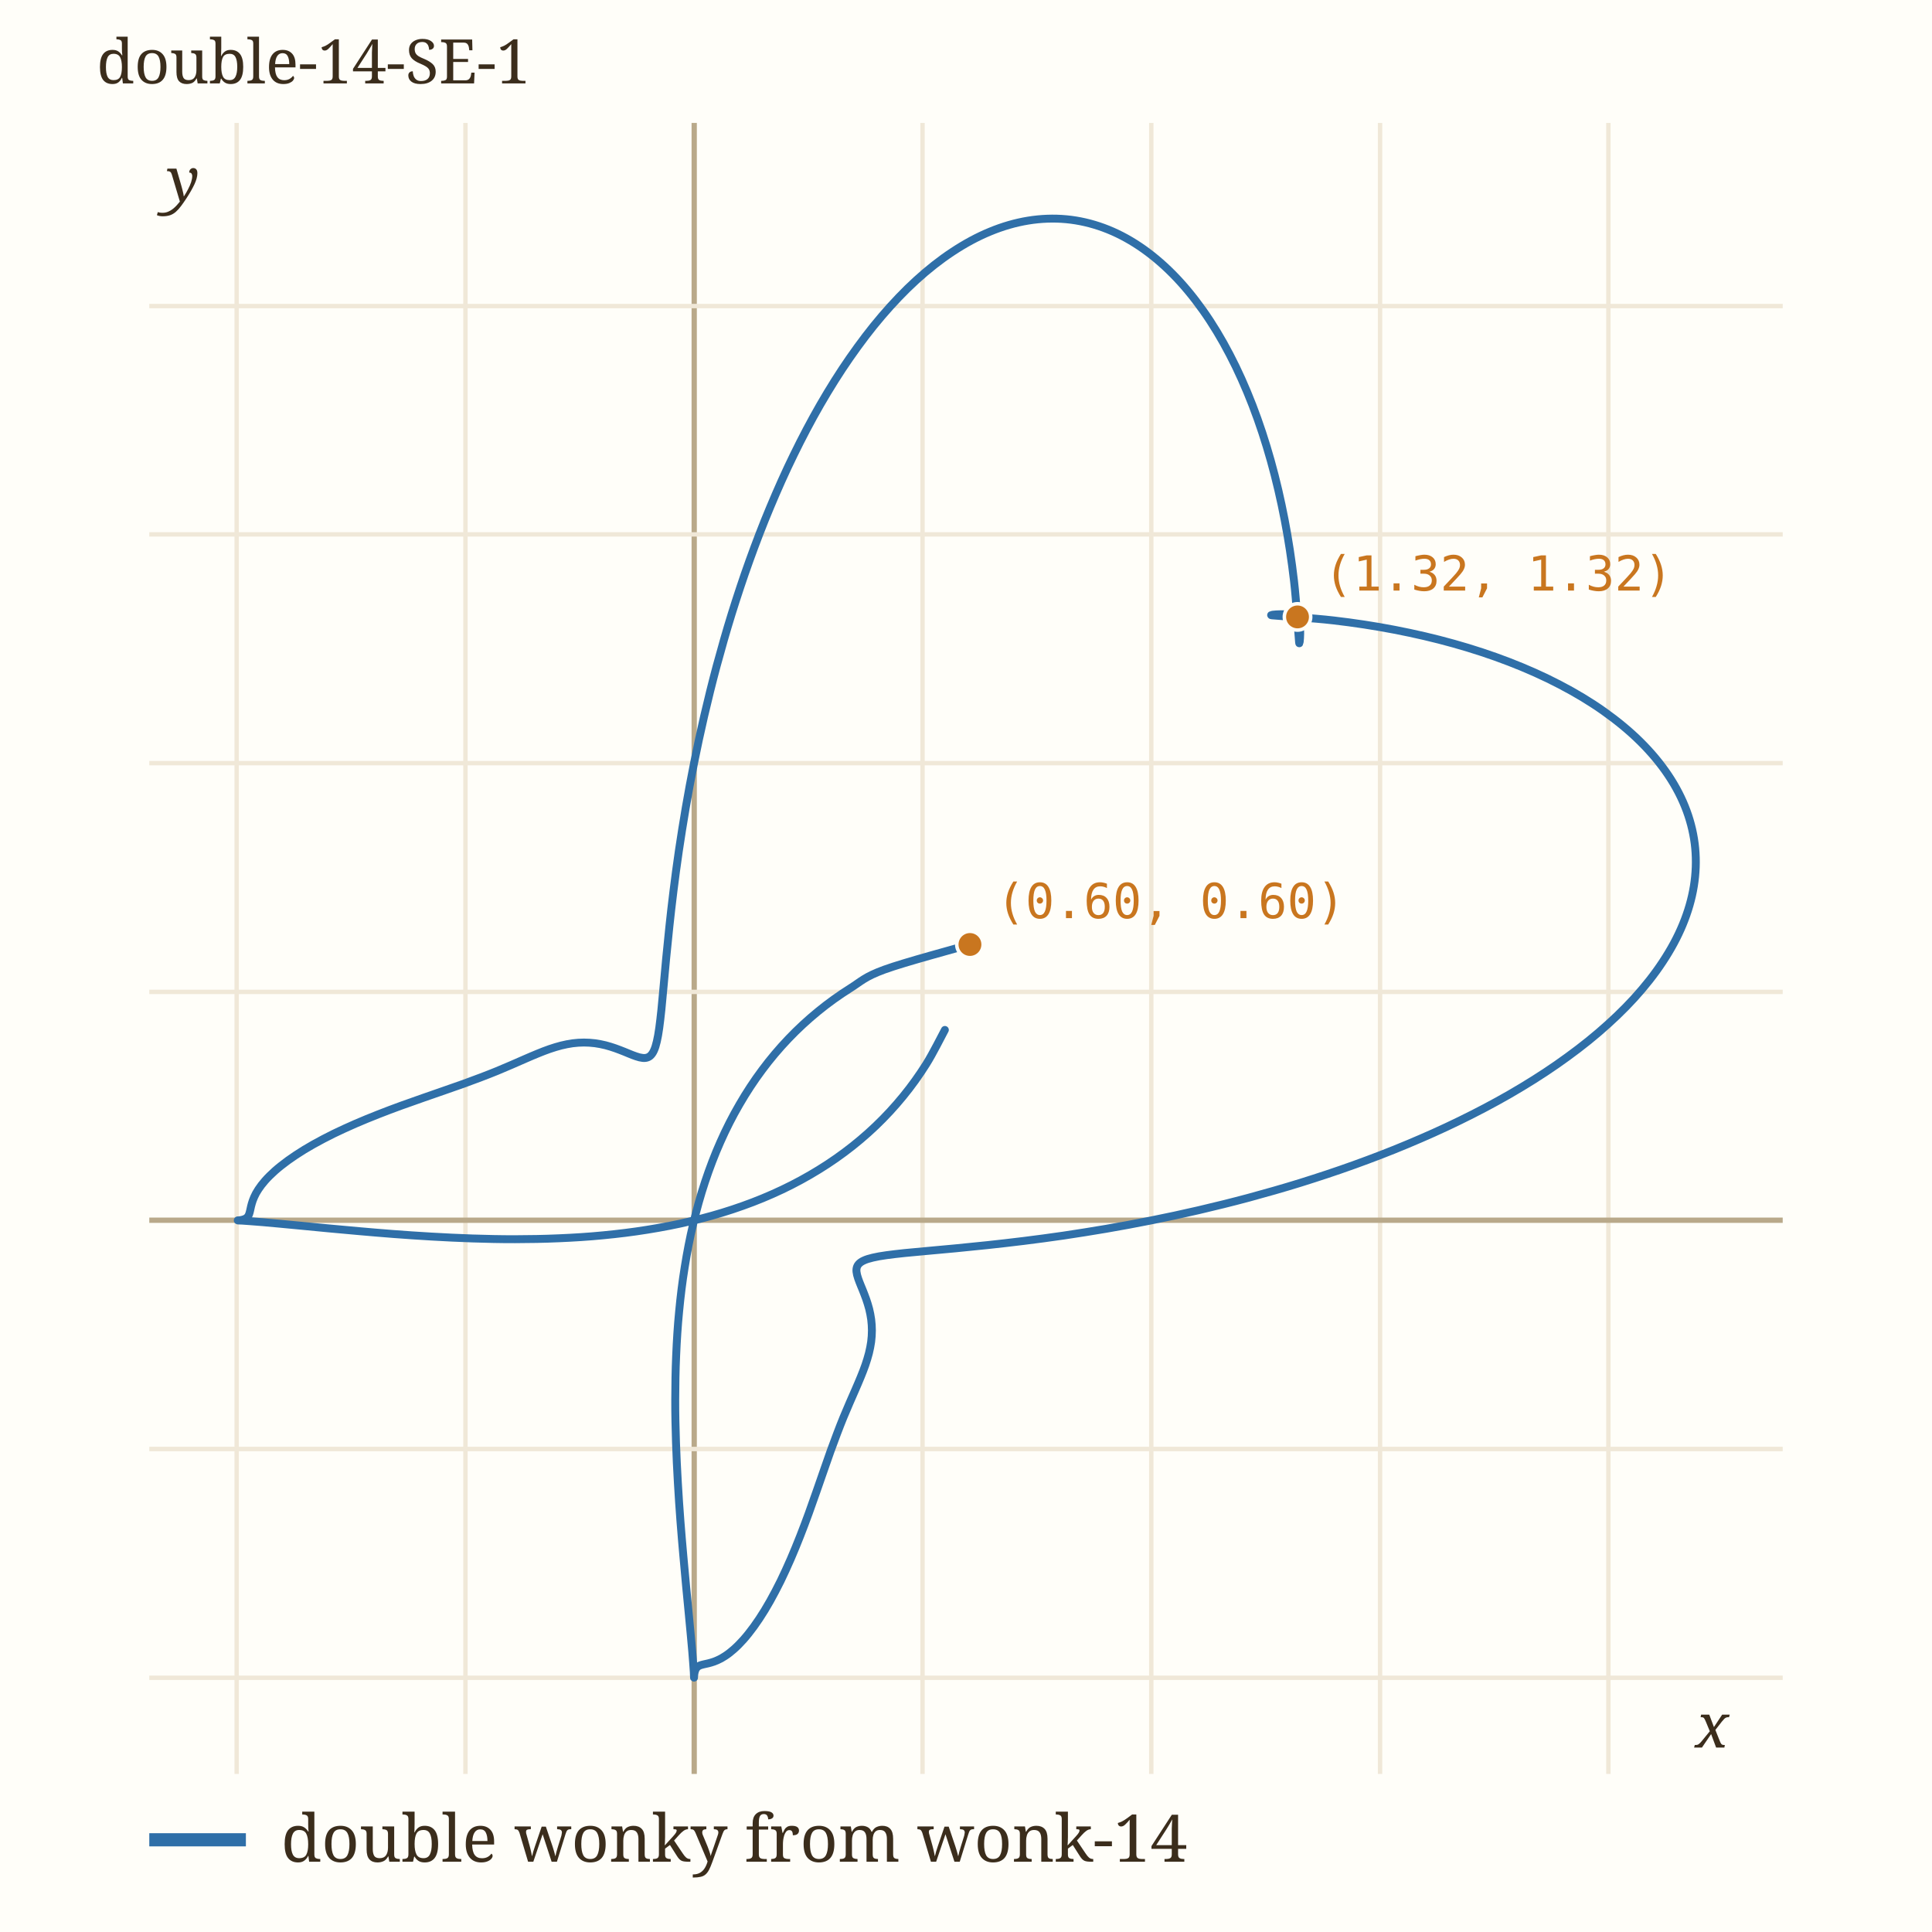
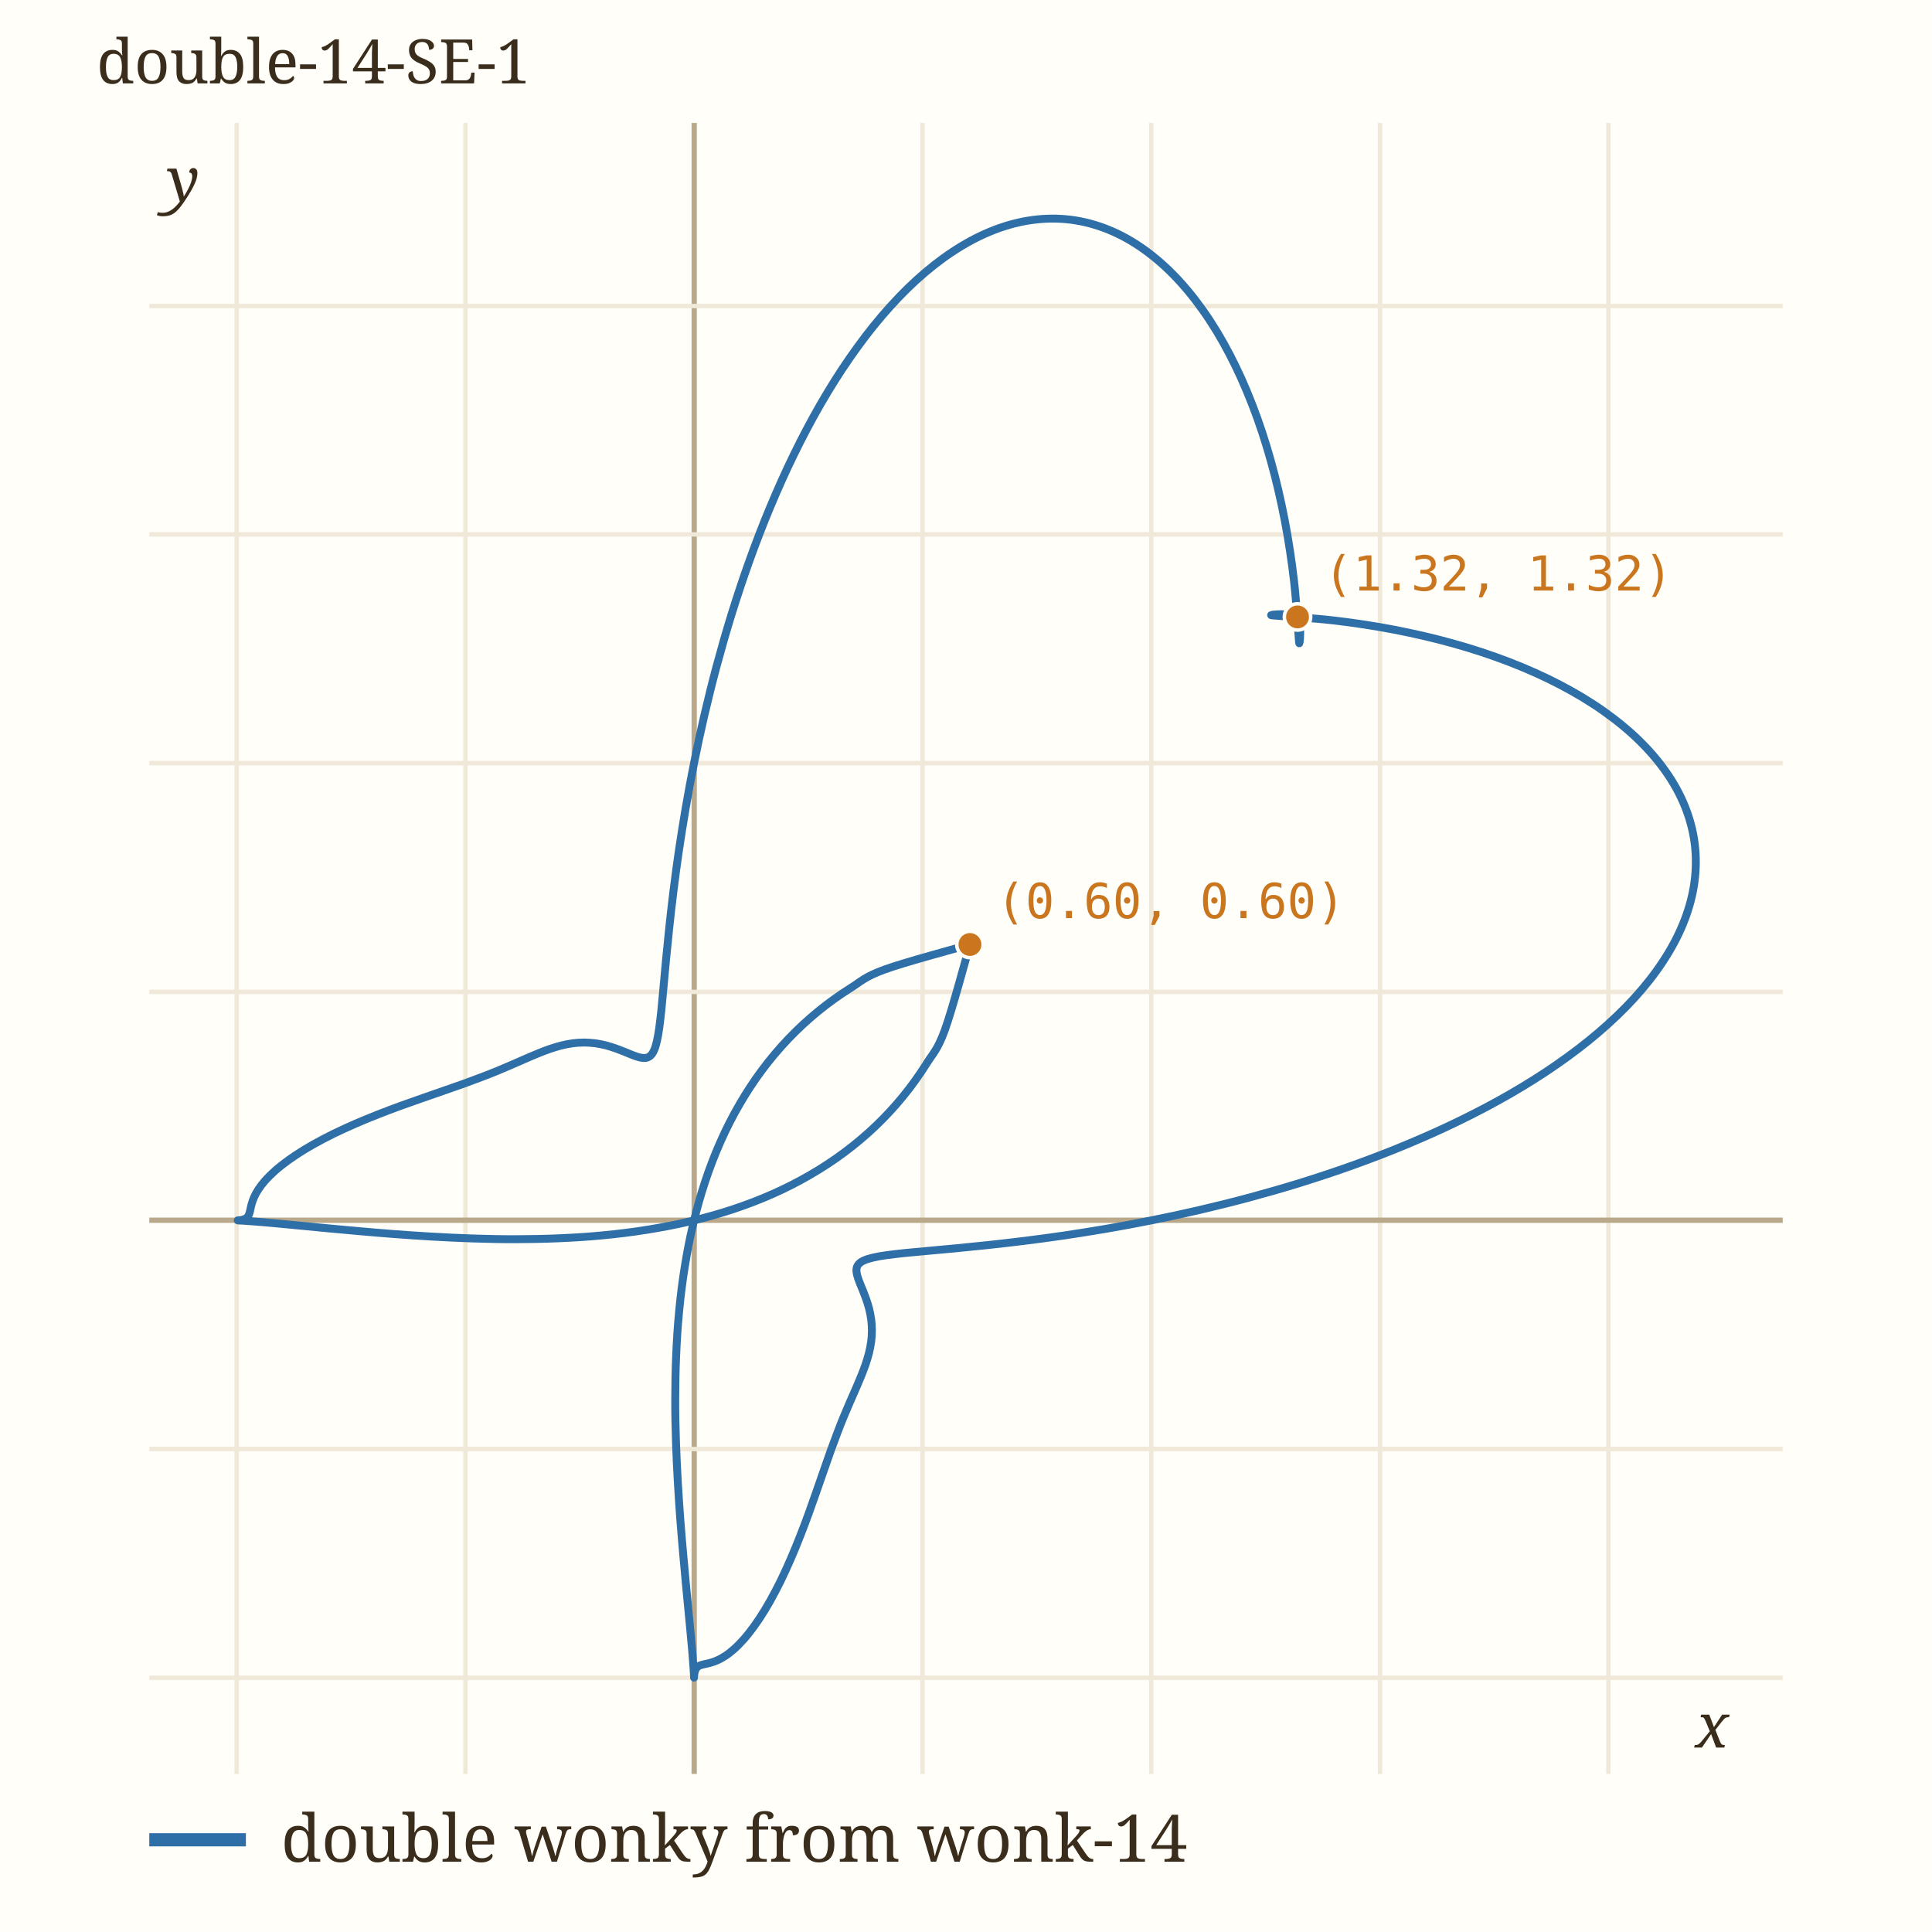
<svg xmlns="http://www.w3.org/2000/svg" viewBox="0 0 440 440" width="440" height="440" role="img" aria-label="double-14-SE-1" data-panel="double-14-SE-1">
  <rect x="0" y="0" width="440" height="440" fill="#fffef9" />
  <clipPath id="clip-double-14-SE-1">
    <rect x="34" y="28" width="372" height="376" />
  </clipPath>
  <g clip-path="url(#clip-double-14-SE-1)">
    <line x1="53.9" x2="53.9" y1="28" y2="404" stroke="#f0e8d8" stroke-width="1" />
    <text x="53.9" y="418.0" font-family="ui-monospace, Menlo, monospace" font-size="11" fill="#9c8a6a" text-anchor="middle">-1</text>
    <line x1="106.0" x2="106.0" y1="28" y2="404" stroke="#f0e8d8" stroke-width="1" />
    <text x="106.0" y="418.0" font-family="ui-monospace, Menlo, monospace" font-size="11" fill="#9c8a6a" text-anchor="middle">-0.5</text>
    <line x1="158.1" x2="158.1" y1="28" y2="404" stroke="#b9a98a" stroke-width="1.2" />
    <line x1="210.1" x2="210.1" y1="28" y2="404" stroke="#f0e8d8" stroke-width="1" />
    <text x="210.1" y="418.0" font-family="ui-monospace, Menlo, monospace" font-size="11" fill="#9c8a6a" text-anchor="middle">0.5</text>
    <line x1="262.2" x2="262.2" y1="28" y2="404" stroke="#f0e8d8" stroke-width="1" />
    <text x="262.2" y="418.0" font-family="ui-monospace, Menlo, monospace" font-size="11" fill="#9c8a6a" text-anchor="middle">1</text>
    <line x1="314.3" x2="314.3" y1="28" y2="404" stroke="#f0e8d8" stroke-width="1" />
    <text x="314.3" y="418.0" font-family="ui-monospace, Menlo, monospace" font-size="11" fill="#9c8a6a" text-anchor="middle">1.5</text>
    <line x1="366.3" x2="366.3" y1="28" y2="404" stroke="#f0e8d8" stroke-width="1" />
    <text x="366.3" y="418.0" font-family="ui-monospace, Menlo, monospace" font-size="11" fill="#9c8a6a" text-anchor="middle">2</text>
    <line x1="34" x2="406" y1="382.1" y2="382.1" stroke="#f0e8d8" stroke-width="1" />
    <text x="28.0" y="386.1" font-family="ui-monospace, Menlo, monospace" font-size="11" fill="#9c8a6a" text-anchor="end">-1</text>
    <line x1="34" x2="406" y1="330.0" y2="330.0" stroke="#f0e8d8" stroke-width="1" />
    <text x="28.0" y="334.0" font-family="ui-monospace, Menlo, monospace" font-size="11" fill="#9c8a6a" text-anchor="end">-0.5</text>
    <line x1="34" x2="406" y1="277.9" y2="277.9" stroke="#b9a98a" stroke-width="1.2" />
    <line x1="34" x2="406" y1="225.9" y2="225.9" stroke="#f0e8d8" stroke-width="1" />
    <text x="28.0" y="229.9" font-family="ui-monospace, Menlo, monospace" font-size="11" fill="#9c8a6a" text-anchor="end">0.5</text>
    <line x1="34" x2="406" y1="173.8" y2="173.8" stroke="#f0e8d8" stroke-width="1" />
    <text x="28.0" y="177.8" font-family="ui-monospace, Menlo, monospace" font-size="11" fill="#9c8a6a" text-anchor="end">1</text>
    <line x1="34" x2="406" y1="121.7" y2="121.7" stroke="#f0e8d8" stroke-width="1" />
    <text x="28.0" y="125.7" font-family="ui-monospace, Menlo, monospace" font-size="11" fill="#9c8a6a" text-anchor="end">1.5</text>
    <line x1="34" x2="406" y1="69.7" y2="69.7" stroke="#f0e8d8" stroke-width="1" />
    <text x="28.0" y="73.7" font-family="ui-monospace, Menlo, monospace" font-size="11" fill="#9c8a6a" text-anchor="end">2</text>
-     <path d="M220.92,215.08 C217.67,216.04 205.99,219.15 201.44,220.81 C196.90,222.47 196.16,223.48 193.63,225.07 C191.11,226.66 188.63,228.43 186.29,230.35 C183.95,232.26 181.69,234.35 179.57,236.57 C177.45,238.79 175.44,241.17 173.58,243.67 C171.72,246.16 169.99,248.80 168.41,251.53 C166.82,254.26 165.37,257.12 164.07,260.06 C162.76,263.00 161.60,266.05 160.57,269.16 C159.54,272.26 158.65,275.46 157.88,278.70 C157.10,281.94 156.47,285.25 155.94,288.57 C155.40,291.89 154.99,295.26 154.67,298.62 C154.34,301.98 154.13,305.37 153.99,308.72 C153.84,312.07 153.79,315.43 153.78,318.71 C153.77,321.99 153.85,325.26 153.95,328.42 C154.05,331.59 154.21,334.71 154.38,337.70 C154.54,340.69 154.76,343.60 154.96,346.37 C155.17,349.13 155.40,351.79 155.62,354.28 C155.83,356.77 156.06,359.13 156.26,361.31 C156.47,363.48 156.67,365.50 156.84,367.33 C157.01,369.17 157.17,370.82 157.31,372.30 C157.45,373.77 157.56,375.06 157.66,376.17 C157.75,377.29 157.83,378.21 157.88,378.99 C157.94,379.76 157.98,380.35 158.01,380.82 C158.03,381.28 158.04,381.58 158.05,381.79 C158.06,382.00 158.06,382.06 158.06,382.07 C158.06,382.08 158.06,381.98 158.07,381.85 C158.07,381.73 158.08,381.53 158.11,381.34 C158.14,381.15 158.17,380.91 158.24,380.70 C158.30,380.50 158.37,380.28 158.47,380.10 C158.58,379.92 158.70,379.75 158.86,379.61 C159.02,379.48 159.21,379.37 159.44,379.28 C159.67,379.19 159.93,379.13 160.24,379.05 C160.54,378.97 160.89,378.92 161.28,378.82 C161.68,378.71 162.12,378.61 162.60,378.43 C163.09,378.24 163.63,378.03 164.21,377.71 C164.79,377.38 165.42,376.99 166.08,376.48 C166.75,375.96 167.46,375.35 168.20,374.60 C168.94,373.86 169.72,372.99 170.50,372.00 C171.29,371.01 172.11,369.89 172.92,368.66 C173.74,367.43 174.57,366.07 175.38,364.63 C176.19,363.19 177.00,361.63 177.79,360.04 C178.57,358.44 179.34,356.74 180.08,355.05 C180.82,353.35 181.54,351.58 182.22,349.85 C182.91,348.12 183.56,346.35 184.19,344.64 C184.81,342.93 185.41,341.22 185.98,339.59 C186.56,337.95 187.10,336.35 187.64,334.82 C188.17,333.29 188.68,331.82 189.18,330.42 C189.69,329.01 190.18,327.68 190.67,326.41 C191.15,325.13 191.63,323.93 192.10,322.77 C192.57,321.62 193.04,320.53 193.50,319.47 C193.95,318.41 194.40,317.41 194.83,316.43 C195.25,315.45 195.67,314.51 196.04,313.58 C196.42,312.65 196.78,311.74 197.09,310.84 C197.39,309.95 197.67,309.06 197.89,308.19 C198.11,307.31 198.28,306.44 198.40,305.58 C198.51,304.71 198.57,303.86 198.57,303.01 C198.57,302.17 198.51,301.33 198.41,300.51 C198.30,299.70 198.14,298.89 197.95,298.11 C197.75,297.34 197.51,296.58 197.26,295.86 C197.01,295.14 196.72,294.44 196.47,293.79 C196.21,293.14 195.93,292.52 195.72,291.95 C195.51,291.37 195.30,290.84 195.19,290.35 C195.08,289.86 195.01,289.42 195.06,289.02 C195.11,288.62 195.24,288.26 195.51,287.94 C195.79,287.61 196.17,287.33 196.72,287.08 C197.27,286.82 197.94,286.61 198.81,286.41 C199.67,286.20 200.69,286.03 201.90,285.86 C203.10,285.69 204.48,285.54 206.05,285.37 C207.62,285.21 209.37,285.06 211.29,284.88 C213.22,284.70 215.33,284.52 217.61,284.30 C219.88,284.08 222.34,283.84 224.94,283.56 C227.54,283.28 230.31,282.97 233.19,282.61 C236.08,282.25 239.12,281.85 242.25,281.39 C245.38,280.92 248.65,280.41 251.97,279.84 C255.29,279.27 258.69,278.64 262.19,277.94 C265.69,277.24 269.26,276.48 272.96,275.62 C276.65,274.76 280.47,273.82 284.35,272.78 C288.22,271.73 292.21,270.60 296.21,269.36 C300.20,268.11 304.28,266.77 308.33,265.31 C312.38,263.85 316.47,262.29 320.49,260.60 C324.51,258.92 328.53,257.13 332.43,255.22 C336.33,253.32 340.19,251.29 343.87,249.17 C347.55,247.04 351.14,244.80 354.50,242.46 C357.86,240.12 361.09,237.68 364.04,235.15 C366.98,232.63 369.74,230.01 372.18,227.33 C374.62,224.65 376.82,221.87 378.66,219.07 C380.51,216.28 382.07,213.40 383.25,210.53 C384.44,207.66 385.29,204.73 385.76,201.83 C386.23,198.94 386.34,196.02 386.07,193.15 C385.80,190.29 385.14,187.43 384.12,184.66 C383.10,181.89 381.69,179.15 379.93,176.53 C378.18,173.91 376.04,171.35 373.60,168.93 C371.16,166.51 368.35,164.19 365.29,162.02 C362.23,159.85 358.83,157.80 355.23,155.93 C351.64,154.05 347.75,152.32 343.72,150.76 C339.69,149.20 335.42,147.80 331.06,146.58 C326.71,145.36 322.17,144.31 317.61,143.43 C313.06,142.55 308.37,141.84 303.71,141.30 C299.06,140.75 291.06,140.28 289.69,140.14 C288.32,140.01 294.47,139.48 295.49,140.51 C296.52,141.53 295.99,147.68 295.86,146.31 C295.72,144.94 295.25,136.94 294.70,132.29 C294.16,127.63 293.45,122.94 292.57,118.39 C291.69,113.83 290.64,109.29 289.42,104.94 C288.20,100.58 286.80,96.31 285.24,92.28 C283.68,88.25 281.95,84.36 280.07,80.77 C278.20,77.17 276.15,73.77 273.98,70.71 C271.81,67.65 269.49,64.84 267.07,62.40 C264.65,59.96 262.09,57.82 259.47,56.07 C256.85,54.31 254.11,52.90 251.34,51.88 C248.57,50.86 245.71,50.20 242.85,49.93 C239.98,49.66 237.06,49.77 234.17,50.24 C231.27,50.71 228.34,51.56 225.47,52.75 C222.60,53.93 219.72,55.49 216.93,57.34 C214.13,59.18 211.35,61.38 208.67,63.82 C205.99,66.26 203.37,69.02 200.85,71.96 C198.32,74.91 195.88,78.14 193.54,81.50 C191.20,84.86 188.96,88.45 186.83,92.13 C184.71,95.81 182.68,99.67 180.78,103.57 C178.87,107.47 177.08,111.49 175.40,115.51 C173.71,119.53 172.15,123.62 170.69,127.67 C169.23,131.72 167.89,135.80 166.64,139.79 C165.40,143.79 164.27,147.78 163.22,151.65 C162.18,155.53 161.24,159.35 160.38,163.04 C159.52,166.74 158.76,170.31 158.06,173.81 C157.36,177.31 156.73,180.71 156.16,184.03 C155.59,187.35 155.08,190.62 154.61,193.75 C154.15,196.88 153.75,199.92 153.39,202.81 C153.03,205.69 152.72,208.46 152.44,211.06 C152.16,213.66 151.92,216.12 151.70,218.39 C151.48,220.67 151.30,222.78 151.12,224.71 C150.94,226.63 150.79,228.38 150.63,229.95 C150.46,231.52 150.31,232.90 150.14,234.10 C149.97,235.31 149.80,236.33 149.59,237.19 C149.39,238.06 149.18,238.73 148.92,239.28 C148.67,239.83 148.39,240.21 148.06,240.49 C147.74,240.76 147.38,240.89 146.98,240.94 C146.58,240.99 146.14,240.92 145.65,240.81 C145.16,240.70 144.63,240.49 144.05,240.28 C143.48,240.07 142.86,239.79 142.21,239.53 C141.56,239.28 140.86,238.99 140.14,238.74 C139.42,238.49 138.66,238.25 137.89,238.05 C137.11,237.86 136.30,237.70 135.49,237.59 C134.67,237.49 133.83,237.43 132.99,237.43 C132.14,237.43 131.29,237.49 130.42,237.60 C129.56,237.72 128.69,237.89 127.81,238.11 C126.94,238.33 126.05,238.61 125.16,238.91 C124.26,239.22 123.35,239.58 122.42,239.96 C121.49,240.33 120.55,240.75 119.57,241.17 C118.59,241.60 117.59,242.05 116.53,242.50 C115.47,242.96 114.38,243.43 113.23,243.90 C112.07,244.37 110.87,244.85 109.59,245.33 C108.32,245.82 106.99,246.31 105.58,246.82 C104.18,247.32 102.71,247.83 101.18,248.36 C99.65,248.90 98.05,249.44 96.41,250.02 C94.78,250.59 93.07,251.19 91.36,251.81 C89.65,252.44 87.88,253.09 86.15,253.78 C84.42,254.46 82.65,255.18 80.95,255.92 C79.26,256.66 77.56,257.43 75.96,258.21 C74.37,259.00 72.81,259.81 71.37,260.62 C69.93,261.43 68.57,262.26 67.34,263.08 C66.11,263.89 64.99,264.71 64.00,265.50 C63.01,266.28 62.14,267.06 61.40,267.80 C60.65,268.54 60.04,269.25 59.52,269.92 C59.01,270.58 58.62,271.21 58.29,271.79 C57.97,272.37 57.76,272.91 57.57,273.40 C57.39,273.88 57.29,274.32 57.18,274.72 C57.08,275.11 57.03,275.46 56.95,275.76 C56.87,276.07 56.81,276.33 56.72,276.56 C56.63,276.79 56.52,276.98 56.39,277.14 C56.25,277.30 56.08,277.42 55.90,277.53 C55.72,277.63 55.50,277.70 55.30,277.76 C55.09,277.83 54.85,277.86 54.66,277.89 C54.47,277.92 54.27,277.93 54.15,277.93 C54.02,277.94 53.92,277.94 53.93,277.94 C53.94,277.94 54.00,277.94 54.21,277.95 C54.42,277.96 54.72,277.97 55.18,277.99 C55.65,278.02 56.24,278.06 57.01,278.12 C57.79,278.17 58.71,278.25 59.83,278.34 C60.94,278.44 62.23,278.55 63.70,278.69 C65.18,278.83 66.83,278.99 68.67,279.16 C70.50,279.33 72.52,279.53 74.69,279.74 C76.87,279.94 79.23,280.17 81.72,280.38 C84.21,280.60 86.87,280.83 89.63,281.04 C92.40,281.24 95.31,281.46 98.30,281.62 C101.29,281.79 104.41,281.95 107.58,282.05 C110.74,282.15 114.01,282.23 117.29,282.22 C120.57,282.21 123.93,282.16 127.28,282.01 C130.63,281.87 134.02,281.66 137.38,281.33 C140.74,281.01 144.11,280.60 147.43,280.06 C150.75,279.53 154.06,278.90 157.30,278.12 C160.54,277.35 163.74,276.46 166.84,275.43 C169.95,274.40 173.00,273.24 175.94,271.93 C178.88,270.63 181.74,269.18 184.47,267.59 C187.20,266.01 189.84,264.28 192.33,262.42 C194.83,260.56 197.21,258.55 199.43,256.43 C201.65,254.31 203.74,252.05 205.65,249.71 C207.57,247.37 209.34,244.89 210.93,242.37 C212.52,239.84 214.48,235.86 215.19,234.56" fill="none" stroke="#2f6fa8" stroke-width="1.8" stroke-linecap="round" data-path="double-14-SE-1" />
+     <path d="M220.92,215.08 C217.67,216.04 205.99,219.15 201.44,220.81 C196.90,222.47 196.16,223.48 193.63,225.07 C191.11,226.66 188.63,228.43 186.29,230.35 C183.95,232.26 181.69,234.35 179.57,236.57 C177.45,238.79 175.44,241.17 173.58,243.67 C171.72,246.16 169.99,248.80 168.41,251.53 C166.82,254.26 165.37,257.12 164.07,260.06 C162.76,263.00 161.60,266.05 160.57,269.16 C159.54,272.26 158.65,275.46 157.88,278.70 C157.10,281.94 156.47,285.25 155.94,288.57 C155.40,291.89 154.99,295.26 154.67,298.62 C154.34,301.98 154.13,305.37 153.99,308.72 C153.84,312.07 153.79,315.43 153.78,318.71 C153.77,321.99 153.85,325.26 153.95,328.42 C154.05,331.59 154.21,334.71 154.38,337.70 C154.54,340.69 154.76,343.60 154.96,346.37 C155.17,349.13 155.40,351.79 155.62,354.28 C155.83,356.77 156.06,359.13 156.26,361.31 C156.47,363.48 156.67,365.50 156.84,367.33 C157.01,369.17 157.17,370.82 157.31,372.30 C157.45,373.77 157.56,375.06 157.66,376.17 C157.75,377.29 157.83,378.21 157.88,378.99 C157.94,379.76 157.98,380.35 158.01,380.82 C158.03,381.28 158.04,381.58 158.05,381.79 C158.06,382.00 158.06,382.06 158.06,382.07 C158.06,382.08 158.06,381.98 158.07,381.85 C158.07,381.73 158.08,381.53 158.11,381.34 C158.14,381.15 158.17,380.91 158.24,380.70 C158.30,380.50 158.37,380.28 158.47,380.10 C158.58,379.92 158.70,379.75 158.86,379.61 C159.02,379.48 159.21,379.37 159.44,379.28 C159.67,379.19 159.93,379.13 160.24,379.05 C160.54,378.97 160.89,378.92 161.28,378.82 C161.68,378.71 162.12,378.61 162.60,378.43 C163.09,378.24 163.63,378.03 164.21,377.71 C164.79,377.38 165.42,376.99 166.08,376.48 C166.75,375.96 167.46,375.35 168.20,374.60 C168.94,373.86 169.72,372.99 170.50,372.00 C171.29,371.01 172.11,369.89 172.92,368.66 C173.74,367.43 174.57,366.07 175.38,364.63 C176.19,363.19 177.00,361.63 177.79,360.04 C178.57,358.44 179.34,356.74 180.08,355.05 C180.82,353.35 181.54,351.58 182.22,349.85 C182.91,348.12 183.56,346.35 184.19,344.64 C184.81,342.93 185.41,341.22 185.98,339.59 C186.56,337.95 187.10,336.35 187.64,334.82 C188.17,333.29 188.68,331.82 189.18,330.42 C189.69,329.01 190.18,327.68 190.67,326.41 C191.15,325.13 191.63,323.93 192.10,322.77 C192.57,321.62 193.04,320.53 193.50,319.47 C193.95,318.41 194.40,317.41 194.83,316.43 C195.25,315.45 195.67,314.51 196.04,313.58 C196.42,312.65 196.78,311.74 197.09,310.84 C197.39,309.95 197.67,309.06 197.89,308.19 C198.11,307.31 198.28,306.44 198.40,305.58 C198.51,304.71 198.57,303.86 198.57,303.01 C198.57,302.17 198.51,301.33 198.41,300.51 C198.30,299.70 198.14,298.89 197.95,298.11 C197.75,297.34 197.51,296.58 197.26,295.86 C197.01,295.14 196.72,294.44 196.47,293.79 C196.21,293.14 195.93,292.52 195.72,291.95 C195.51,291.37 195.30,290.84 195.19,290.35 C195.08,289.86 195.01,289.42 195.06,289.02 C195.11,288.62 195.24,288.26 195.51,287.94 C195.79,287.61 196.17,287.33 196.72,287.08 C197.27,286.82 197.94,286.61 198.81,286.41 C199.67,286.20 200.69,286.03 201.90,285.86 C203.10,285.69 204.48,285.54 206.05,285.37 C207.62,285.21 209.37,285.06 211.29,284.88 C213.22,284.70 215.33,284.52 217.61,284.30 C219.88,284.08 222.34,283.84 224.94,283.56 C227.54,283.28 230.31,282.97 233.19,282.61 C236.08,282.25 239.12,281.85 242.25,281.39 C245.38,280.92 248.65,280.41 251.97,279.84 C255.29,279.27 258.69,278.64 262.19,277.94 C265.69,277.24 269.26,276.48 272.96,275.62 C276.65,274.76 280.47,273.82 284.35,272.78 C288.22,271.73 292.21,270.60 296.21,269.36 C300.20,268.11 304.28,266.77 308.33,265.31 C312.38,263.85 316.47,262.29 320.49,260.60 C324.51,258.92 328.53,257.13 332.43,255.22 C336.33,253.32 340.19,251.29 343.87,249.17 C347.55,247.04 351.14,244.80 354.50,242.46 C357.86,240.12 361.09,237.68 364.04,235.15 C366.98,232.63 369.74,230.01 372.18,227.33 C374.62,224.65 376.82,221.87 378.66,219.07 C380.51,216.28 382.07,213.40 383.25,210.53 C384.44,207.66 385.29,204.73 385.76,201.83 C386.23,198.94 386.34,196.02 386.07,193.15 C385.80,190.29 385.14,187.43 384.12,184.66 C383.10,181.89 381.69,179.15 379.93,176.53 C378.18,173.91 376.04,171.35 373.60,168.93 C371.16,166.51 368.35,164.19 365.29,162.02 C362.23,159.85 358.83,157.80 355.23,155.93 C351.64,154.05 347.75,152.32 343.72,150.76 C339.69,149.20 335.42,147.80 331.06,146.58 C326.71,145.36 322.17,144.31 317.61,143.43 C313.06,142.55 308.37,141.84 303.71,141.30 C299.06,140.75 291.06,140.28 289.69,140.14 C288.32,140.01 294.47,139.48 295.49,140.51 C296.52,141.53 295.99,147.68 295.86,146.31 C295.72,144.94 295.25,136.94 294.70,132.29 C294.16,127.63 293.45,122.94 292.57,118.39 C291.69,113.83 290.64,109.29 289.42,104.94 C288.20,100.58 286.80,96.31 285.24,92.28 C283.68,88.25 281.95,84.36 280.07,80.77 C278.20,77.17 276.15,73.77 273.98,70.71 C271.81,67.65 269.49,64.84 267.07,62.40 C264.65,59.96 262.09,57.82 259.47,56.07 C256.85,54.31 254.11,52.90 251.34,51.88 C248.57,50.86 245.71,50.20 242.85,49.93 C239.98,49.66 237.06,49.77 234.17,50.24 C231.27,50.71 228.34,51.56 225.47,52.75 C222.60,53.93 219.72,55.49 216.93,57.34 C214.13,59.18 211.35,61.38 208.67,63.82 C205.99,66.26 203.37,69.02 200.85,71.96 C198.32,74.91 195.88,78.14 193.54,81.50 C191.20,84.86 188.96,88.45 186.83,92.13 C184.71,95.81 182.68,99.67 180.78,103.57 C178.87,107.47 177.08,111.49 175.40,115.51 C173.71,119.53 172.15,123.62 170.69,127.67 C169.23,131.72 167.89,135.80 166.64,139.79 C165.40,143.79 164.27,147.78 163.22,151.65 C162.18,155.53 161.24,159.35 160.38,163.04 C159.52,166.74 158.76,170.31 158.06,173.81 C157.36,177.31 156.73,180.71 156.16,184.03 C155.59,187.35 155.08,190.62 154.61,193.75 C154.15,196.88 153.75,199.92 153.39,202.81 C153.03,205.69 152.72,208.46 152.44,211.06 C152.16,213.66 151.92,216.12 151.70,218.39 C151.48,220.67 151.30,222.78 151.12,224.71 C150.94,226.63 150.79,228.38 150.63,229.95 C150.46,231.52 150.31,232.90 150.14,234.10 C149.97,235.31 149.80,236.33 149.59,237.19 C149.39,238.06 149.18,238.73 148.92,239.28 C148.67,239.83 148.39,240.21 148.06,240.49 C147.74,240.76 147.38,240.89 146.98,240.94 C146.58,240.99 146.14,240.92 145.65,240.81 C145.16,240.70 144.63,240.49 144.05,240.28 C143.48,240.07 142.86,239.79 142.21,239.53 C141.56,239.28 140.86,238.99 140.14,238.74 C139.42,238.49 138.66,238.25 137.89,238.05 C137.11,237.86 136.30,237.70 135.49,237.59 C134.67,237.49 133.83,237.43 132.99,237.43 C132.14,237.43 131.29,237.49 130.42,237.60 C129.56,237.72 128.69,237.89 127.81,238.11 C126.94,238.33 126.05,238.61 125.16,238.91 C124.26,239.22 123.35,239.58 122.42,239.96 C121.49,240.33 120.55,240.75 119.57,241.17 C118.59,241.60 117.59,242.05 116.53,242.50 C115.47,242.96 114.38,243.43 113.23,243.90 C112.07,244.37 110.87,244.85 109.59,245.33 C108.32,245.82 106.99,246.31 105.58,246.82 C104.18,247.32 102.71,247.83 101.18,248.36 C99.65,248.90 98.05,249.44 96.41,250.02 C94.78,250.59 93.07,251.19 91.36,251.81 C89.65,252.44 87.88,253.09 86.15,253.78 C84.42,254.46 82.65,255.18 80.95,255.92 C79.26,256.66 77.56,257.43 75.96,258.21 C74.37,259.00 72.81,259.81 71.37,260.62 C69.93,261.43 68.57,262.26 67.34,263.08 C66.11,263.89 64.99,264.71 64.00,265.50 C63.01,266.28 62.14,267.06 61.40,267.80 C60.65,268.54 60.04,269.25 59.52,269.92 C59.01,270.58 58.62,271.21 58.29,271.79 C57.97,272.37 57.76,272.91 57.57,273.40 C57.39,273.88 57.29,274.32 57.18,274.72 C57.08,275.11 57.03,275.46 56.95,275.76 C56.87,276.07 56.81,276.33 56.72,276.56 C56.63,276.79 56.52,276.98 56.39,277.14 C56.25,277.30 56.08,277.42 55.90,277.53 C55.72,277.63 55.50,277.70 55.30,277.76 C55.09,277.83 54.85,277.86 54.66,277.89 C54.47,277.92 54.27,277.93 54.15,277.93 C54.02,277.94 53.92,277.94 53.93,277.94 C53.94,277.94 54.00,277.94 54.21,277.95 C54.42,277.96 54.72,277.97 55.18,277.99 C55.65,278.02 56.24,278.06 57.01,278.12 C57.79,278.17 58.71,278.25 59.83,278.34 C60.94,278.44 62.23,278.55 63.70,278.69 C65.18,278.83 66.83,278.99 68.67,279.16 C70.50,279.33 72.52,279.53 74.69,279.74 C76.87,279.94 79.23,280.17 81.72,280.38 C84.21,280.60 86.87,280.83 89.63,281.04 C92.40,281.24 95.31,281.46 98.30,281.62 C101.29,281.79 104.41,281.95 107.58,282.05 C110.74,282.15 114.01,282.23 117.29,282.22 C120.57,282.21 123.93,282.16 127.28,282.01 C130.63,281.87 134.02,281.66 137.38,281.33 C140.74,281.01 144.11,280.60 147.43,280.06 C150.75,279.53 154.06,278.90 157.30,278.12 C160.54,277.35 163.74,276.46 166.84,275.43 C169.95,274.40 173.00,273.24 175.94,271.93 C178.88,270.63 181.74,269.18 184.47,267.59 C187.20,266.01 189.84,264.28 192.33,262.42 C194.83,260.56 197.21,258.55 199.43,256.43 C201.65,254.31 203.74,252.05 205.65,249.71 C207.57,247.37 209.34,244.89 210.93,242.37 C212.52,239.84 213.53,239.10 215.19,234.56 C216.85,230.01 219.96,218.33 220.92,215.08" fill="none" stroke="#2f6fa8" stroke-width="1.8" stroke-linecap="round" data-path="double-14-SE-1" />
    <circle cx="220.9" cy="215.1" r="3" fill="#c9761f" stroke="#fffef9" stroke-width="0.8" />
    <text x="226.9" y="209.1" font-family="ui-monospace, Menlo, monospace" font-size="11" fill="#c9761f">(0.60, 0.60)</text>
    <circle cx="295.5" cy="140.5" r="3" fill="#c9761f" stroke="#fffef9" stroke-width="0.8" />
    <text x="301.5" y="134.5" font-family="ui-monospace, Menlo, monospace" font-size="11" fill="#c9761f">(1.32, 1.32)</text>
  </g>
  <text x="386.1" y="398.0" font-family="Georgia, serif" font-size="14" font-style="italic" fill="#3b2d1c">x</text>
  <text x="38.0" y="45.9" font-family="Georgia, serif" font-size="14" font-style="italic" fill="#3b2d1c">y</text>
  <text x="22" y="19" font-family="Georgia, serif" font-size="14" fill="#3b2d1c">double-14-SE-1</text>
  <line x1="34" x2="56" y1="419" y2="419" stroke="#2f6fa8" stroke-width="3" />
  <text x="64" y="424" font-family="Georgia, serif" font-size="15" fill="#3b2d1c">double wonky from wonk-14</text>
</svg>
